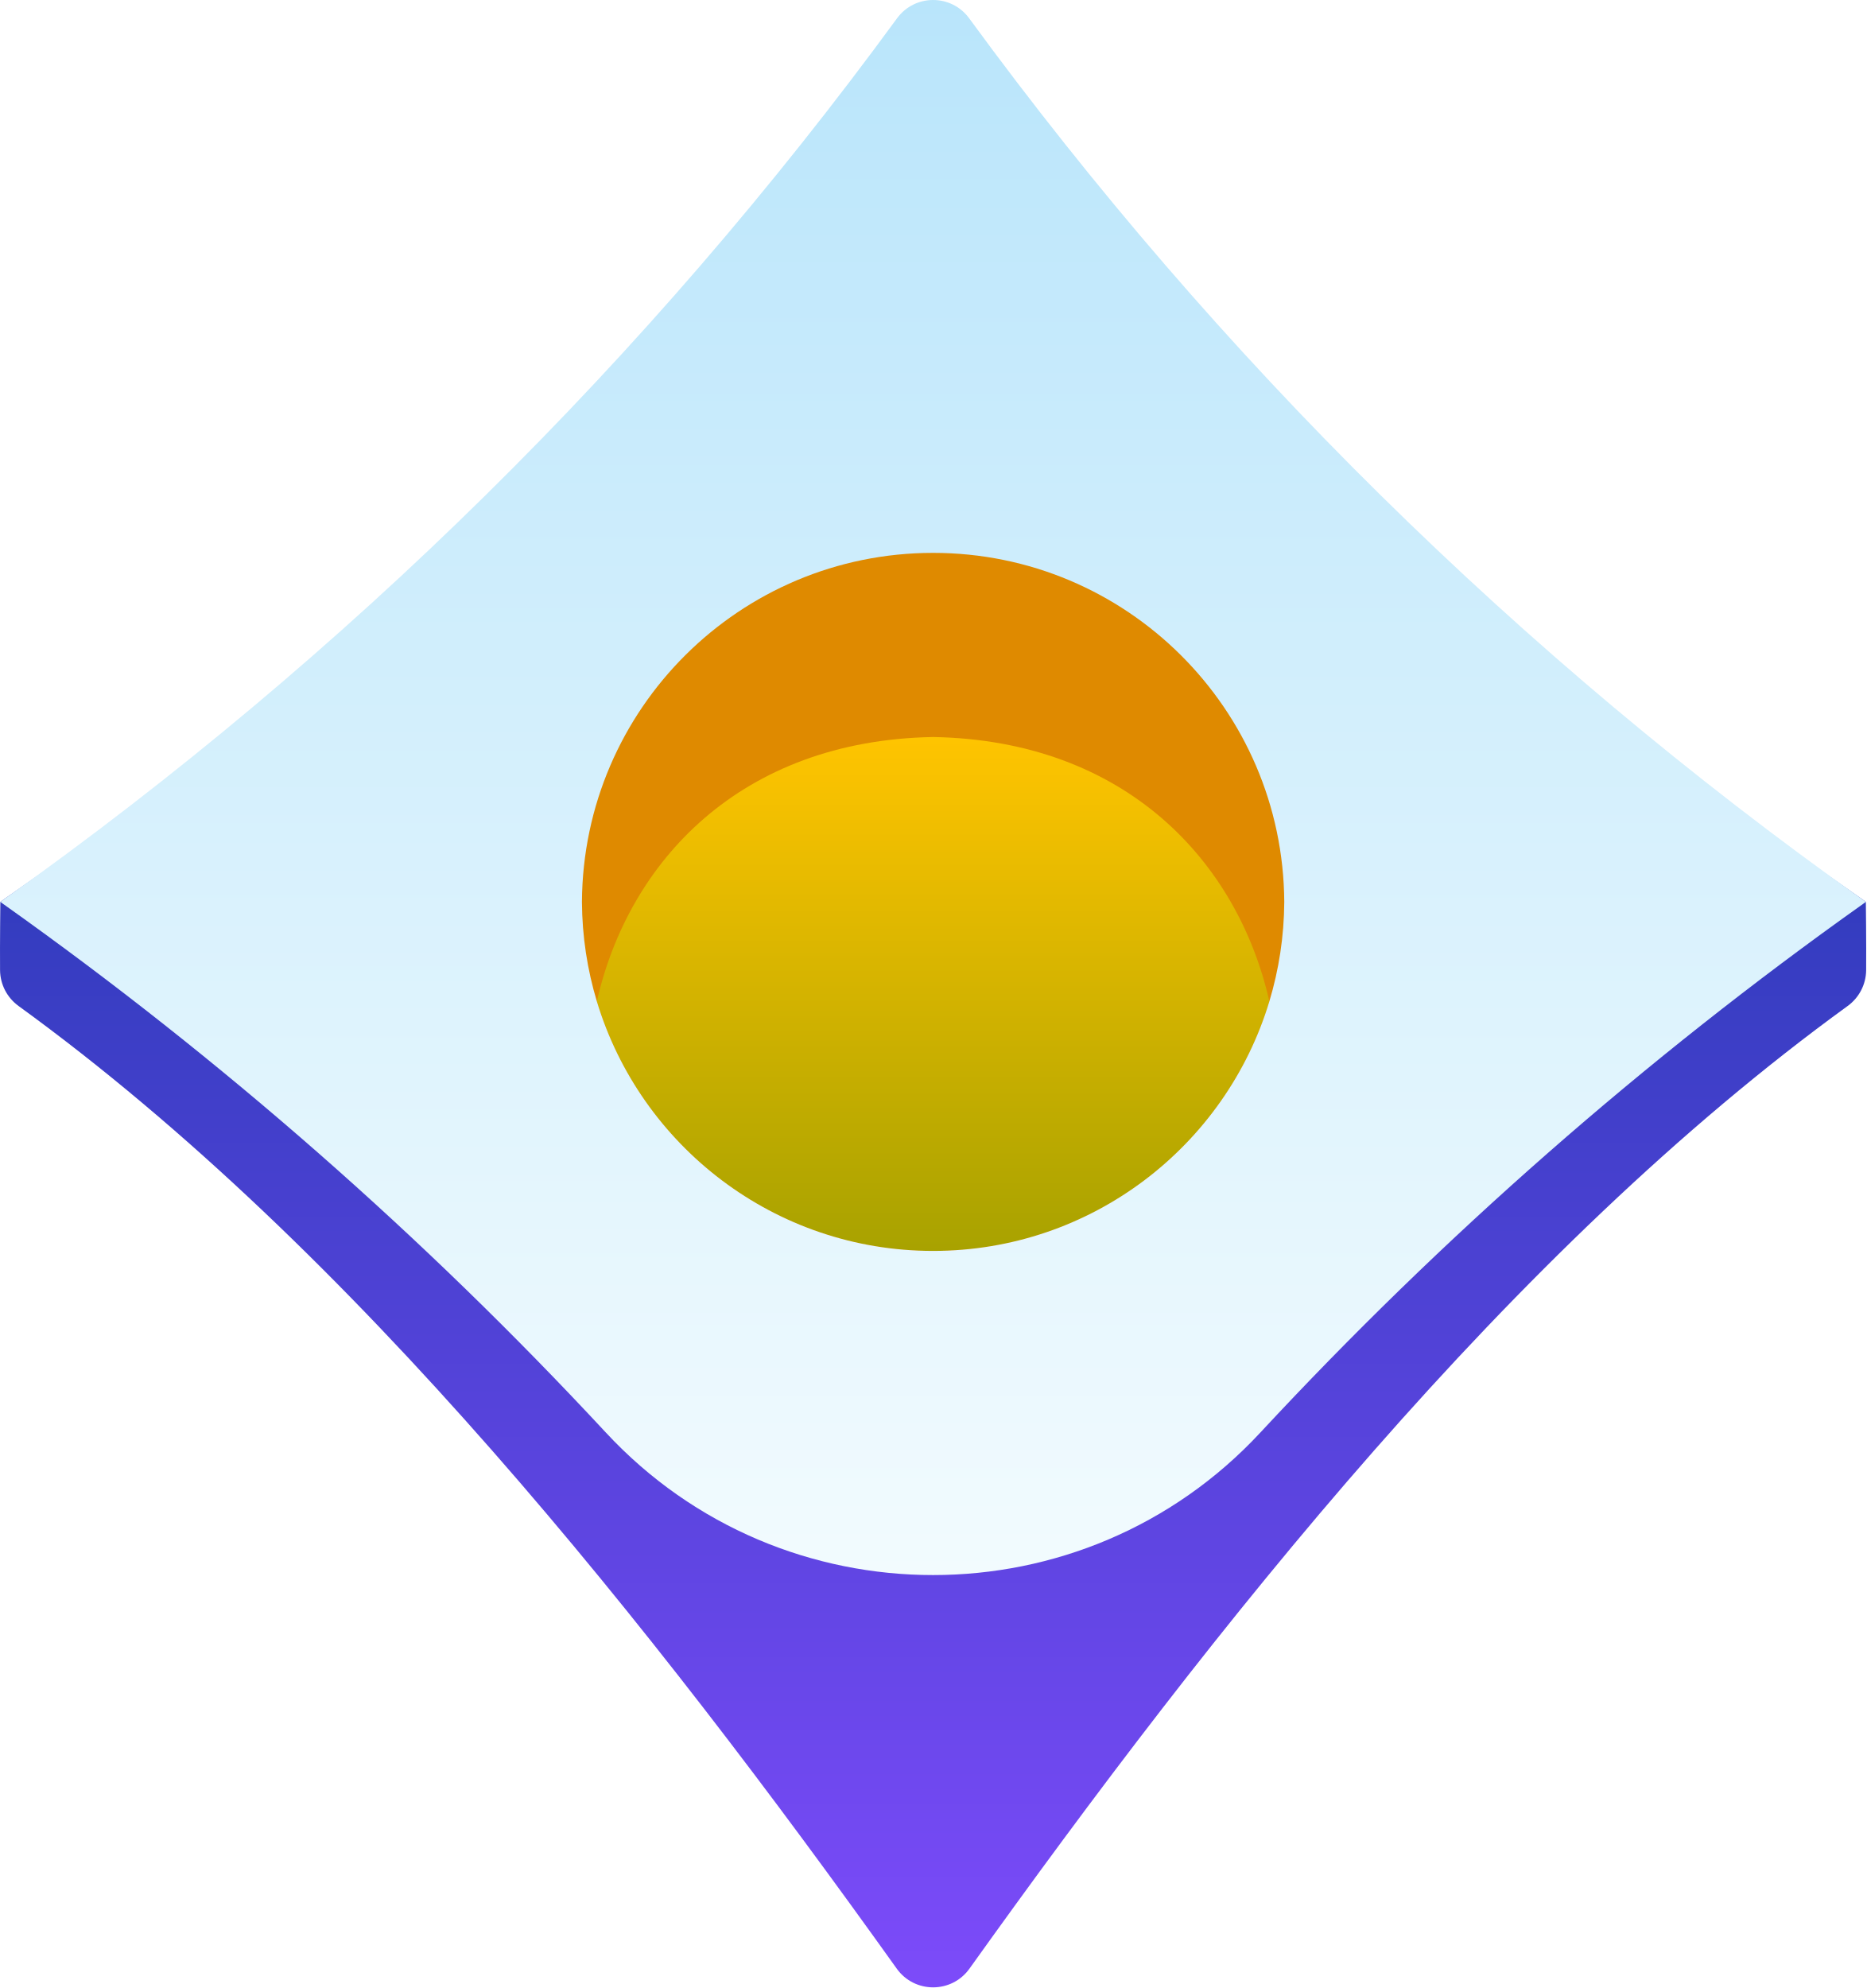
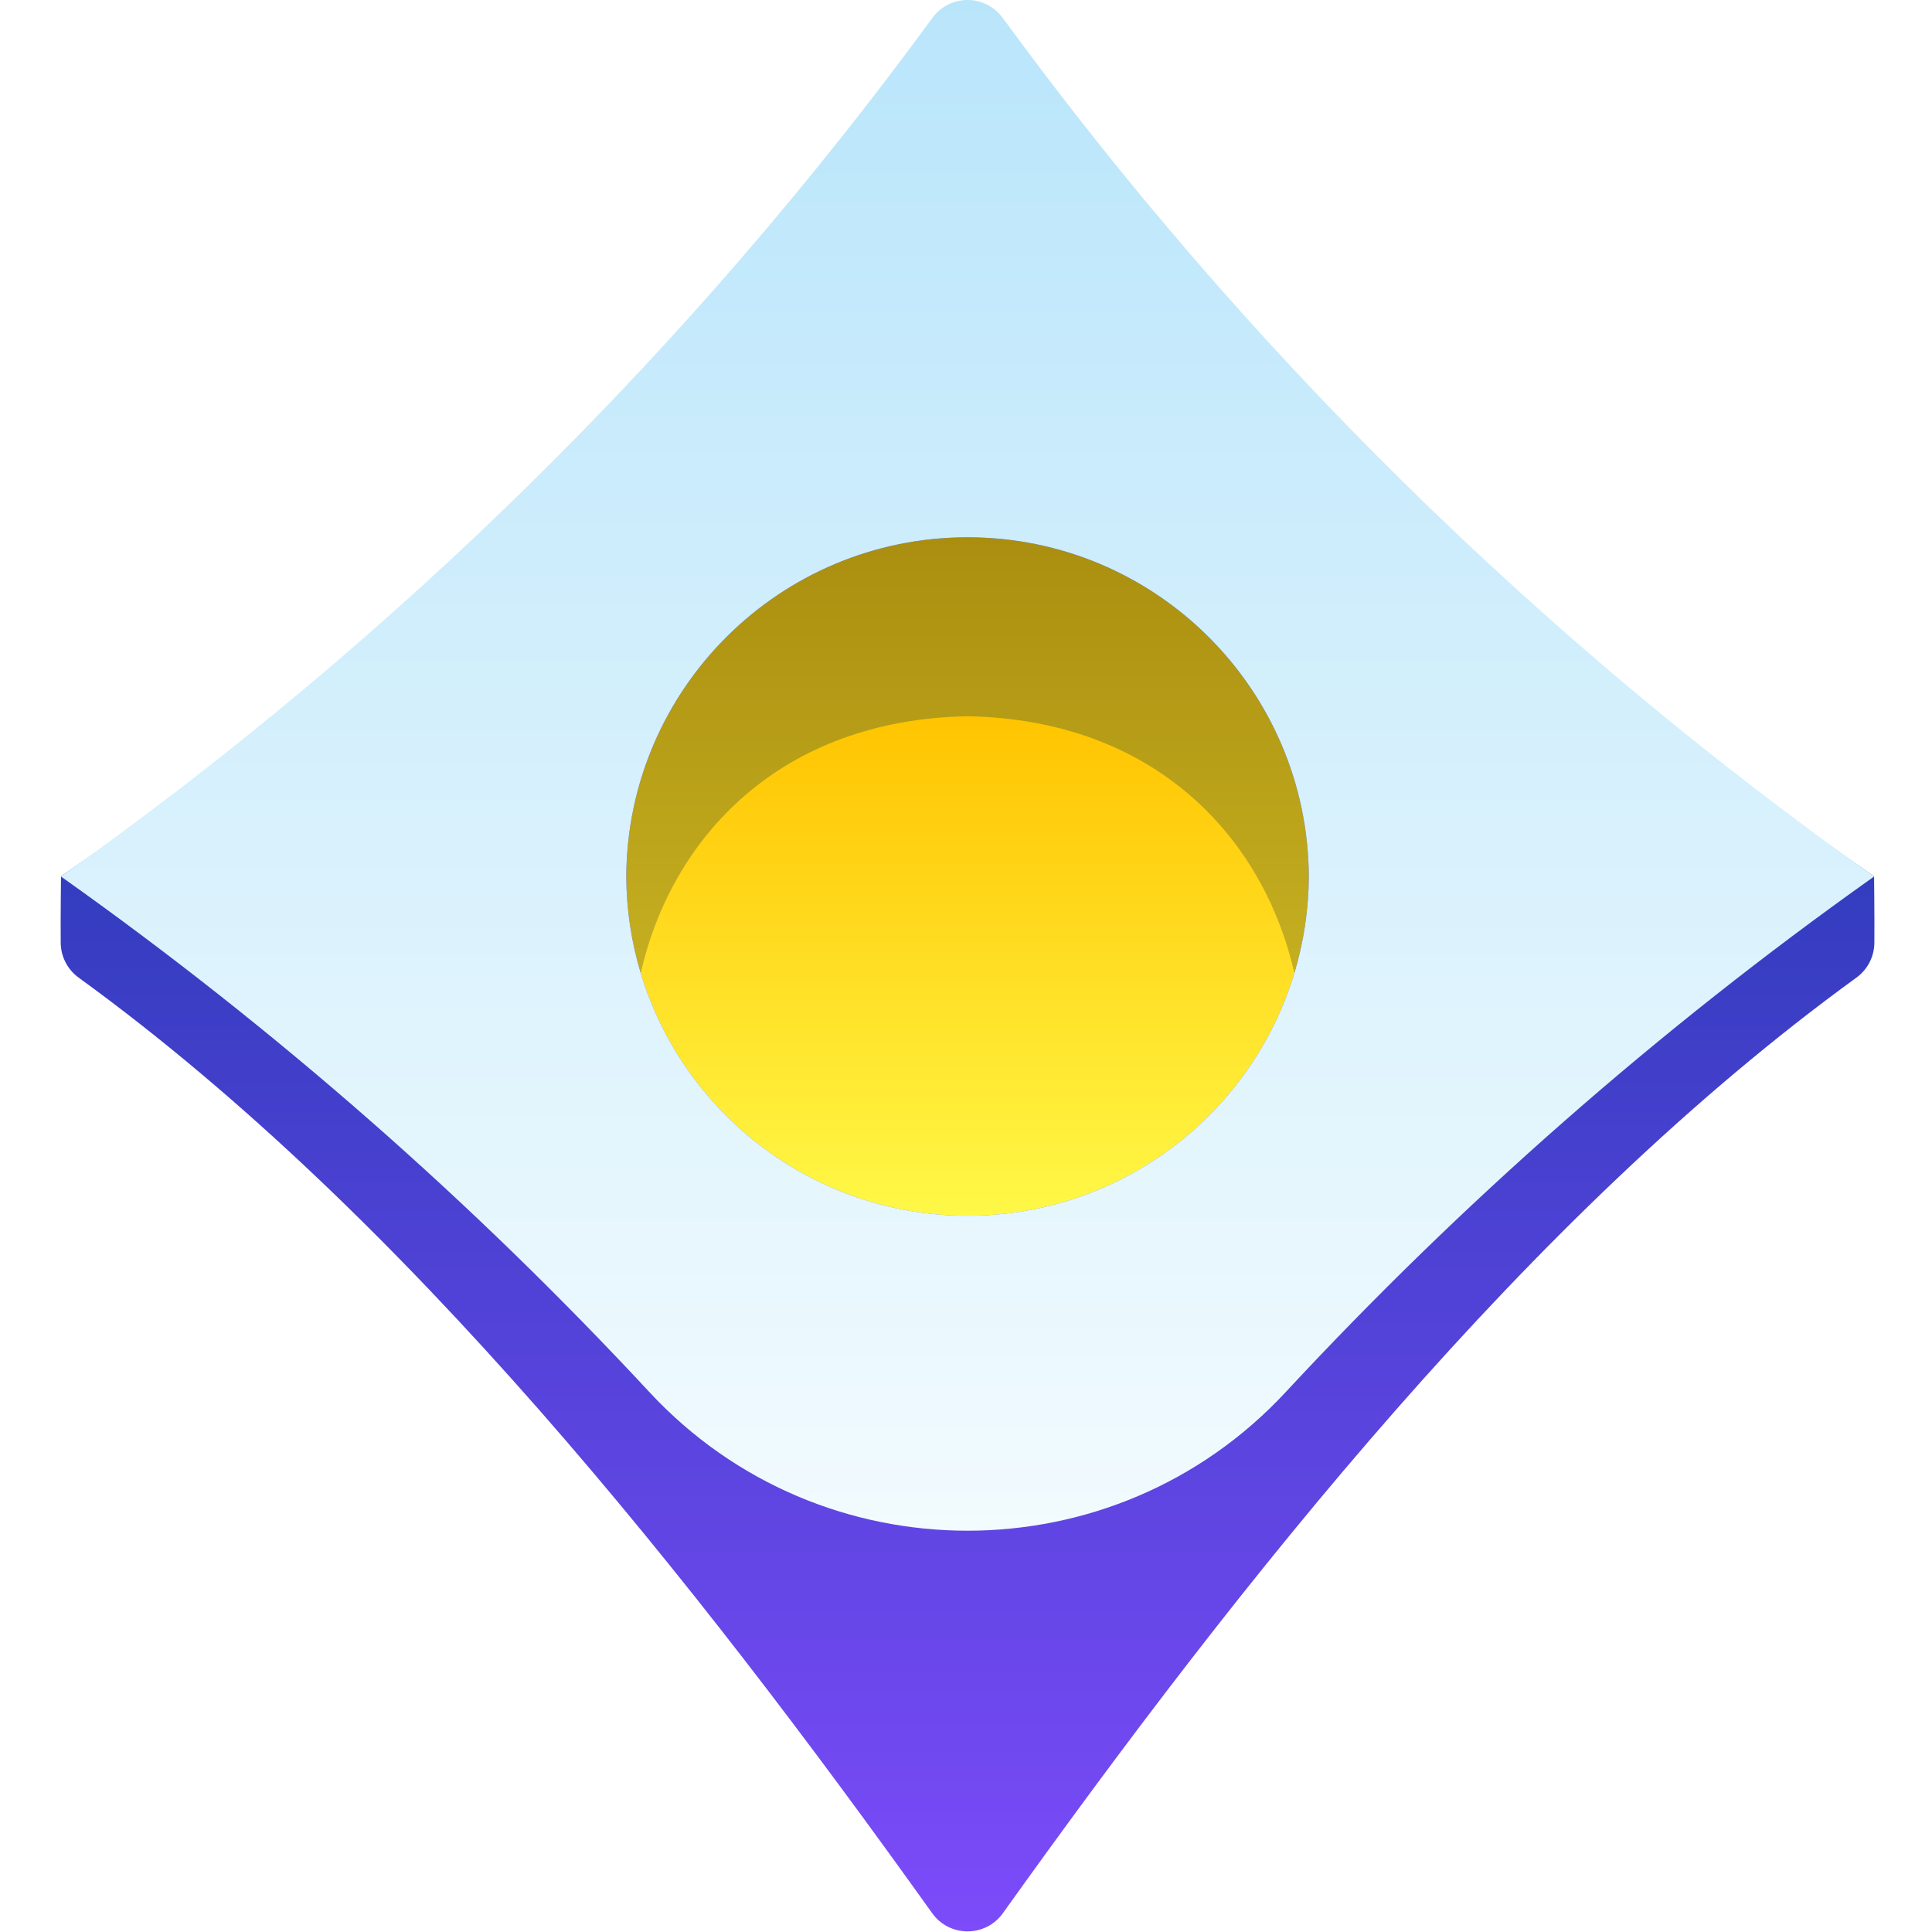
- <svg xmlns="http://www.w3.org/2000/svg" width="1002" height="1067" viewBox="0 0 1002 1067" fill="none">
-   <path d="M1001.51 484.068L1000.12 483.057L999.9 482.897C807.32 346.447 637.31 274.708 500.85 81.728C364.39 274.708 194.38 346.447 1.8 482.897L1.58 483.057L0.19 484.068C0.19 484.068 -0.09 506.338 0.03 520.708C0.1 528.328 3.78 535.447 9.95 539.927C190.75 671.147 350.02 872.878 481.33 1056.61C490.9 1070 510.8 1070 520.37 1056.61C651.68 872.878 810.95 671.147 991.75 539.927C997.92 535.447 1001.6 528.328 1001.67 520.708C1001.79 506.338 1001.51 484.068 1001.51 484.068ZM500.85 770.228C356.72 767.658 296.56 642.428 320.36 537.458C337.41 462.228 397.58 397.398 500.86 395.568C604.13 397.408 664.28 462.228 681.34 537.438C705.15 642.427 644.98 767.678 500.85 770.228Z" fill="url(#paint0_linear_30_17)" />
-   <rect x="278" y="273" width="449" height="419" fill="#DF8A00" />
-   <path d="M681.34 537.438C657.95 614.948 585.99 671.398 500.85 671.398C415.71 671.398 343.76 614.958 320.36 537.458C337.41 462.228 397.58 397.398 500.86 395.568C604.13 397.408 664.28 462.228 681.34 537.438Z" fill="url(#paint1_linear_30_17)" />
-   <path d="M1000.12 483.057L999.9 482.897C815.66 352.097 653.53 192.168 520.23 9.848C510.63 -3.283 491.07 -3.283 481.47 9.848C348.17 192.168 186.04 352.097 1.8 482.897L1.58 483.057L0.19 484.068L1.8 485.237C119.14 568.547 227.51 663.667 325.18 768.857C419.89 870.877 581.81 870.877 676.52 768.857C774.19 663.667 882.56 568.547 999.9 485.237L1001.51 484.068L1000.12 483.057ZM681.34 537.438C657.95 614.948 585.99 671.398 500.85 671.398C415.71 671.398 343.76 614.958 320.36 537.458C315.26 520.538 312.47 502.618 312.36 484.068C312.98 380.498 397.13 296.737 500.85 296.737C604.57 296.737 688.72 380.498 689.34 484.068C689.23 502.618 686.44 520.528 681.34 537.438Z" fill="url(#paint2_linear_30_17)" />
+ <svg xmlns="http://www.w3.org/2000/svg" width="1067" height="1067" viewBox="0 0 1067 1067">
  <defs>
-     <linearGradient id="paint0_linear_30_17" x1="500.85" y1="1066.65" x2="500.85" y2="81.728" gradientUnits="userSpaceOnUse">
-       <stop stop-color="#7D4BFA" />
-       <stop offset="1" stop-color="#003296" />
+     <linearGradient id="linear-gradient-background" x1="500.85" y1="81.73" x2="500.85" y2="1066.65" gradientUnits="userSpaceOnUse">
+       <stop offset="0" stop-color="#003296" />
+       <stop offset="1" stop-color="#7d4bfa" />
    </linearGradient>
-     <linearGradient id="paint1_linear_30_17" x1="500.85" y1="395.568" x2="500.85" y2="671.398" gradientUnits="userSpaceOnUse">
-       <stop stop-color="#FFC400" />
-       <stop offset="1" stop-color="#A8A200" />
+     <linearGradient id="linear-gradient-crescent" x1="500.85" y1="81.73" x2="500.85" y2="1066.65" gradientUnits="userSpaceOnUse">
+       <stop offset="0" stop-color="#937000" />
+       <stop offset="1" stop-color="#fff946" />
    </linearGradient>
-     <linearGradient id="paint2_linear_30_17" x1="500.85" y1="845.367" x2="500.85" y2="-0.003" gradientUnits="userSpaceOnUse">
-       <stop stop-color="#F2FBFE" />
-       <stop offset="1" stop-color="#B9E5FB" />
+     <linearGradient id="linear-gradient-half-circle" x1="500.85" y1="395.57" x2="500.85" y2="671.4" gradientUnits="userSpaceOnUse">
+       <stop offset="0" stop-color="#FFC400" />
+       <stop offset="1" stop-color="#fff847" />
+     </linearGradient>
+     <linearGradient id="linear-gradient-top" x1="500.85" y1="845.37" x2="500.85" y2="0" gradientUnits="userSpaceOnUse">
+       <stop offset="0" stop-color="#f2fbfe" />
+       <stop offset="1" stop-color="#b9e5fb" />
    </linearGradient>
  </defs>
+   <g transform="translate(33.5, 0)">
+     <path style="fill: url(#linear-gradient-background)" d="M1001.51,484.07l-1.39-1.01-.22-.16c-192.58-136.45-362.59-208.19-499.05-401.17C364.39,274.71,194.38,346.45,1.8,482.9l-.22.16-1.39,1.01s-.28,22.27-.16,36.64c.07,7.62,3.75,14.74,9.92,19.22,180.8,131.22,340.07,332.95,471.38,516.68,9.57,13.39,29.47,13.39,39.04,0,131.31-183.73,290.58-385.46,471.38-516.68,6.17-4.48,9.85-11.6,9.92-19.22.12-14.37-.16-36.64-.16-36.64Z" />
+     <path style="fill: url(#linear-gradient-crescent)" d="M681.34,537.44c-23.39,77.51-95.35,133.96-180.49,133.96s-157.09-56.44-180.49-133.94c-5.1-16.92-7.89-34.84-8-53.39.62-103.57,84.77-187.33,188.49-187.33s187.87,83.76,188.49,187.33c-.11,18.55-2.9,36.46-8,53.37Z" />
+     <path style="fill: url(#linear-gradient-half-circle)" d="M681.34,537.44c-23.39,77.51-95.35,133.96-180.49,133.96s-157.09-56.44-180.49-133.94c17.05-75.23,77.22-140.06,180.5-141.89,103.27,1.84,163.42,66.66,180.48,141.87Z" />
+     <path style="fill: url(#linear-gradient-top)" d="M1000.12,483.06l-.22-.16C815.66,352.1,653.53,192.17,520.23,9.85c-9.6-13.13-29.16-13.13-38.76,0C348.17,192.17,186.04,352.1,1.8,482.9l-.22.16-1.39,1.01,1.61,1.17c117.34,83.31,225.71,178.43,323.38,283.62,94.71,102.02,256.63,102.02,351.34,0,97.67-105.19,206.04-200.31,323.38-283.62l1.61-1.17-1.39-1.01ZM681.34,537.44c-23.39,77.51-95.35,133.96-180.49,133.96s-157.09-56.44-180.49-133.94c-5.1-16.92-7.89-34.84-8-53.39.62-103.57,84.77-187.33,188.49-187.33s187.87,83.76,188.49,187.33c-.11,18.55-2.9,36.46-8,53.37Z" />
+   </g>
</svg>
